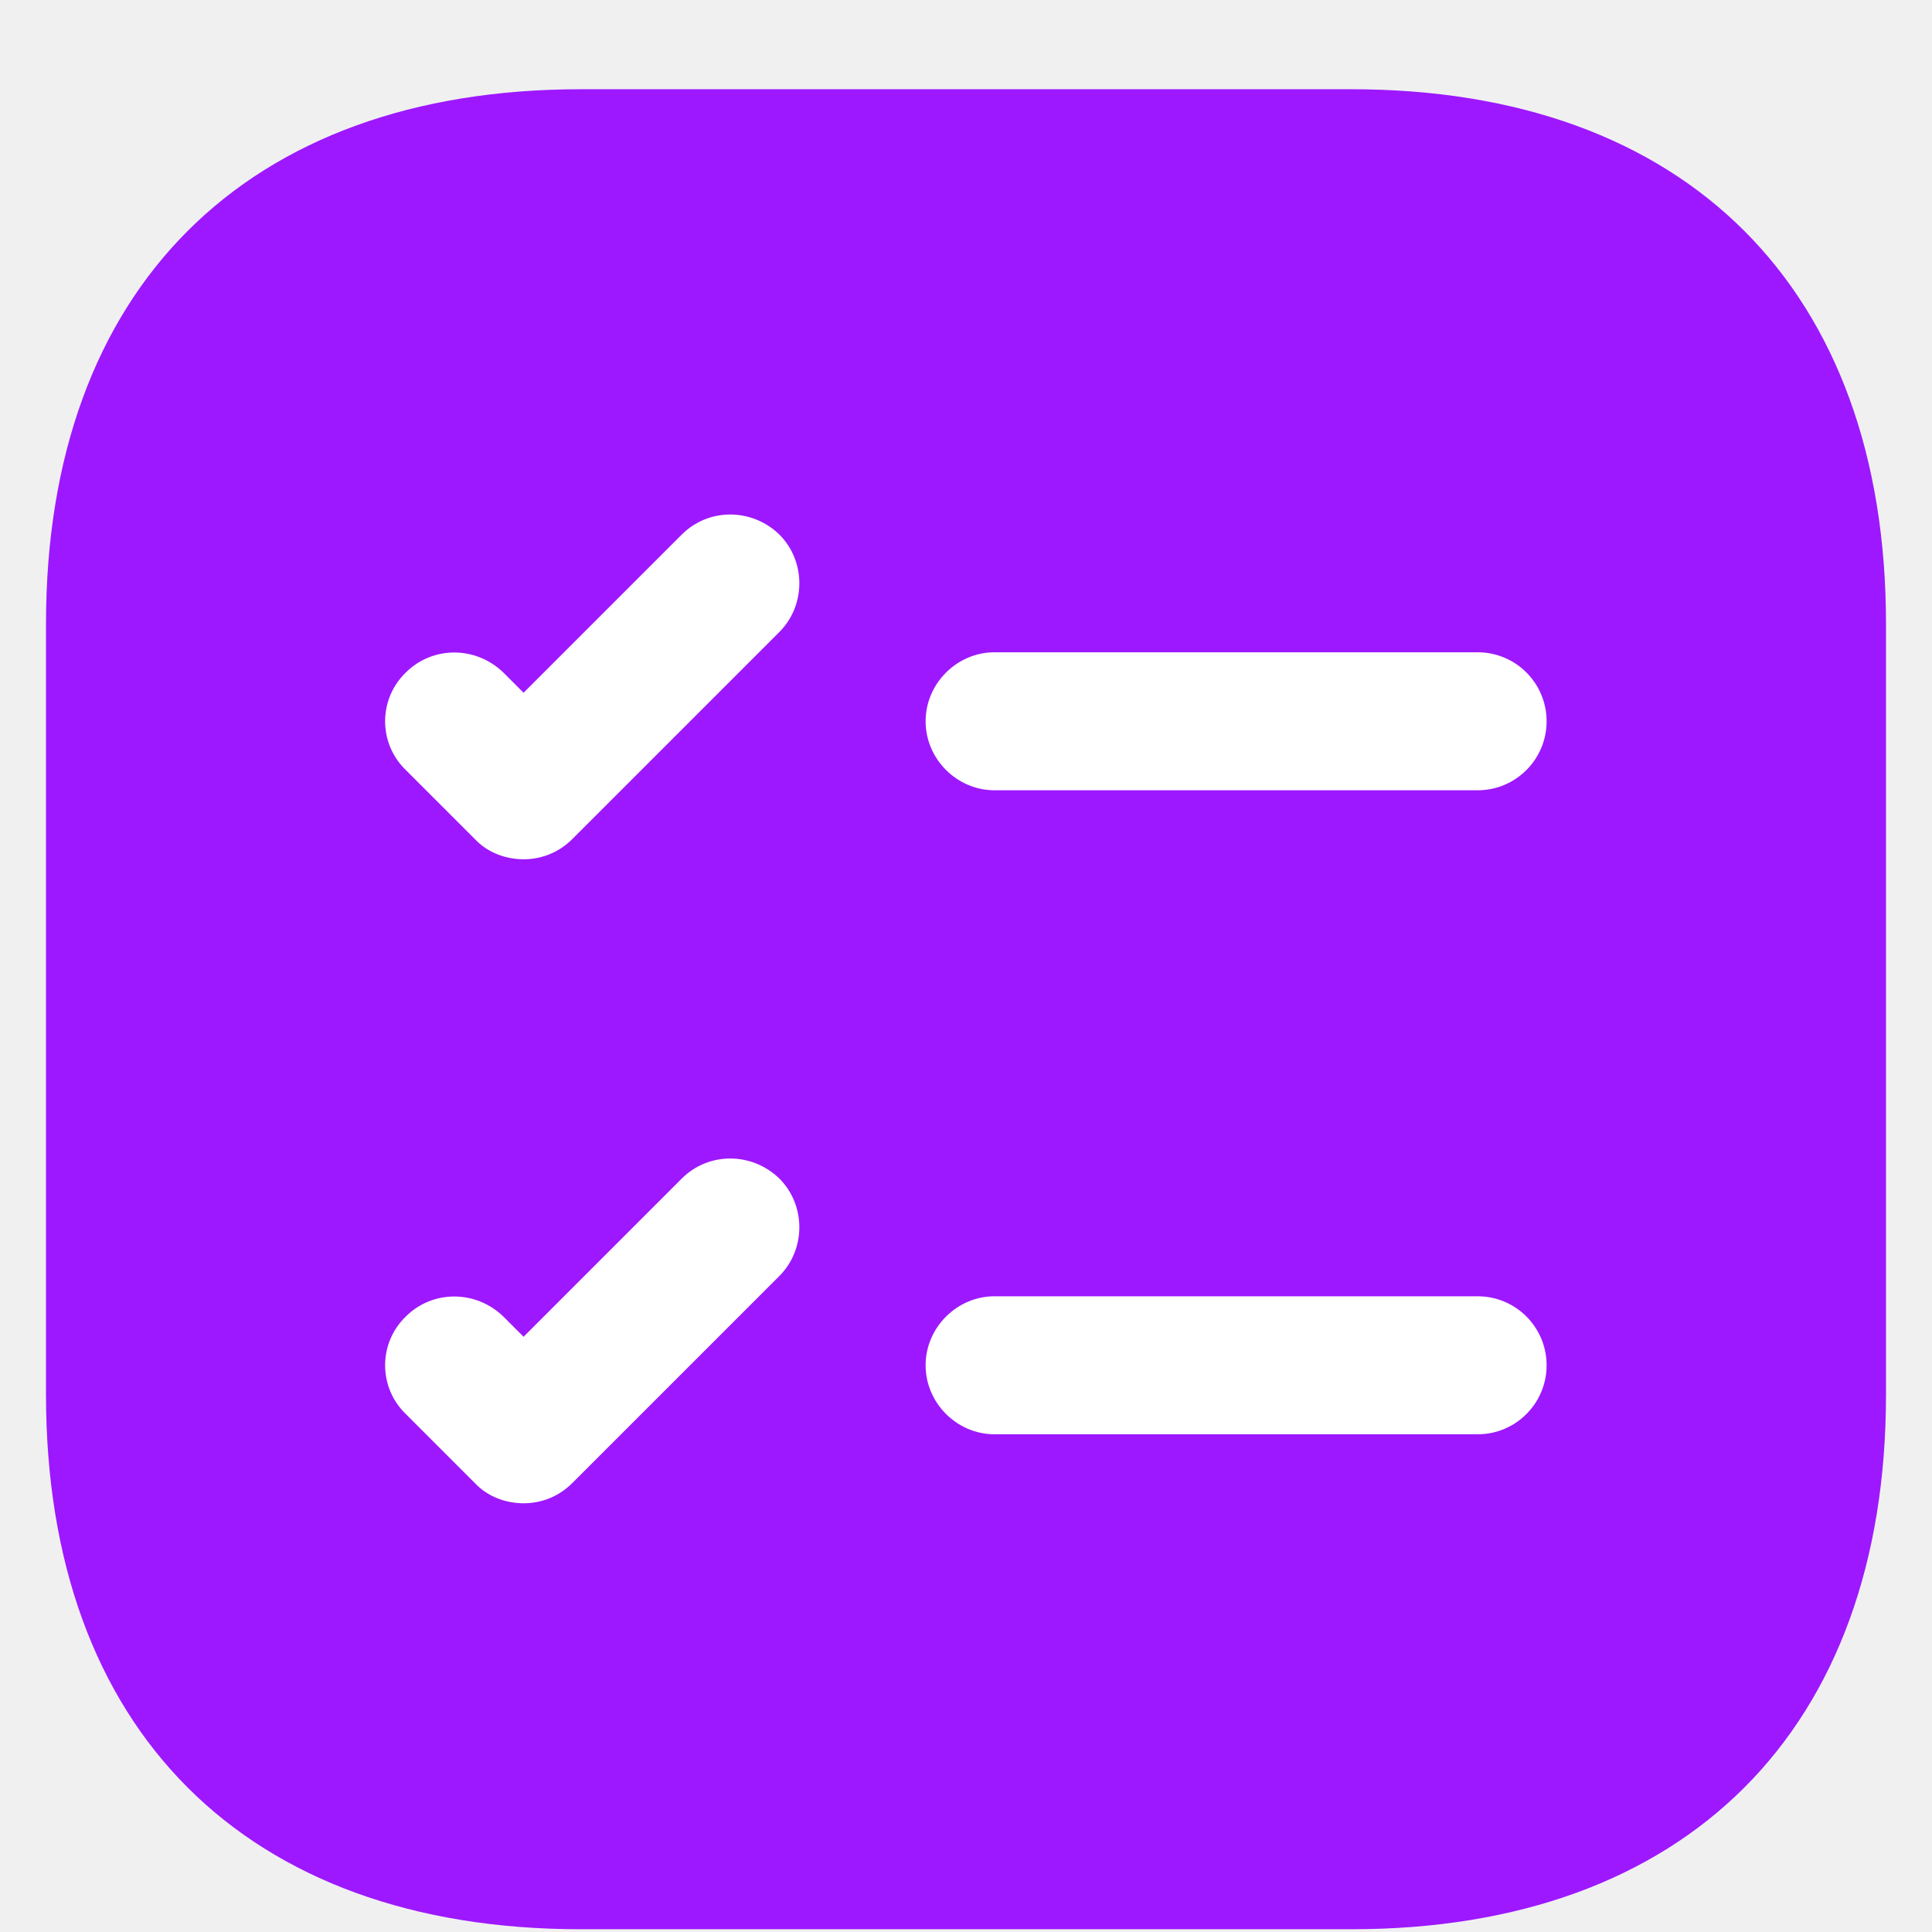
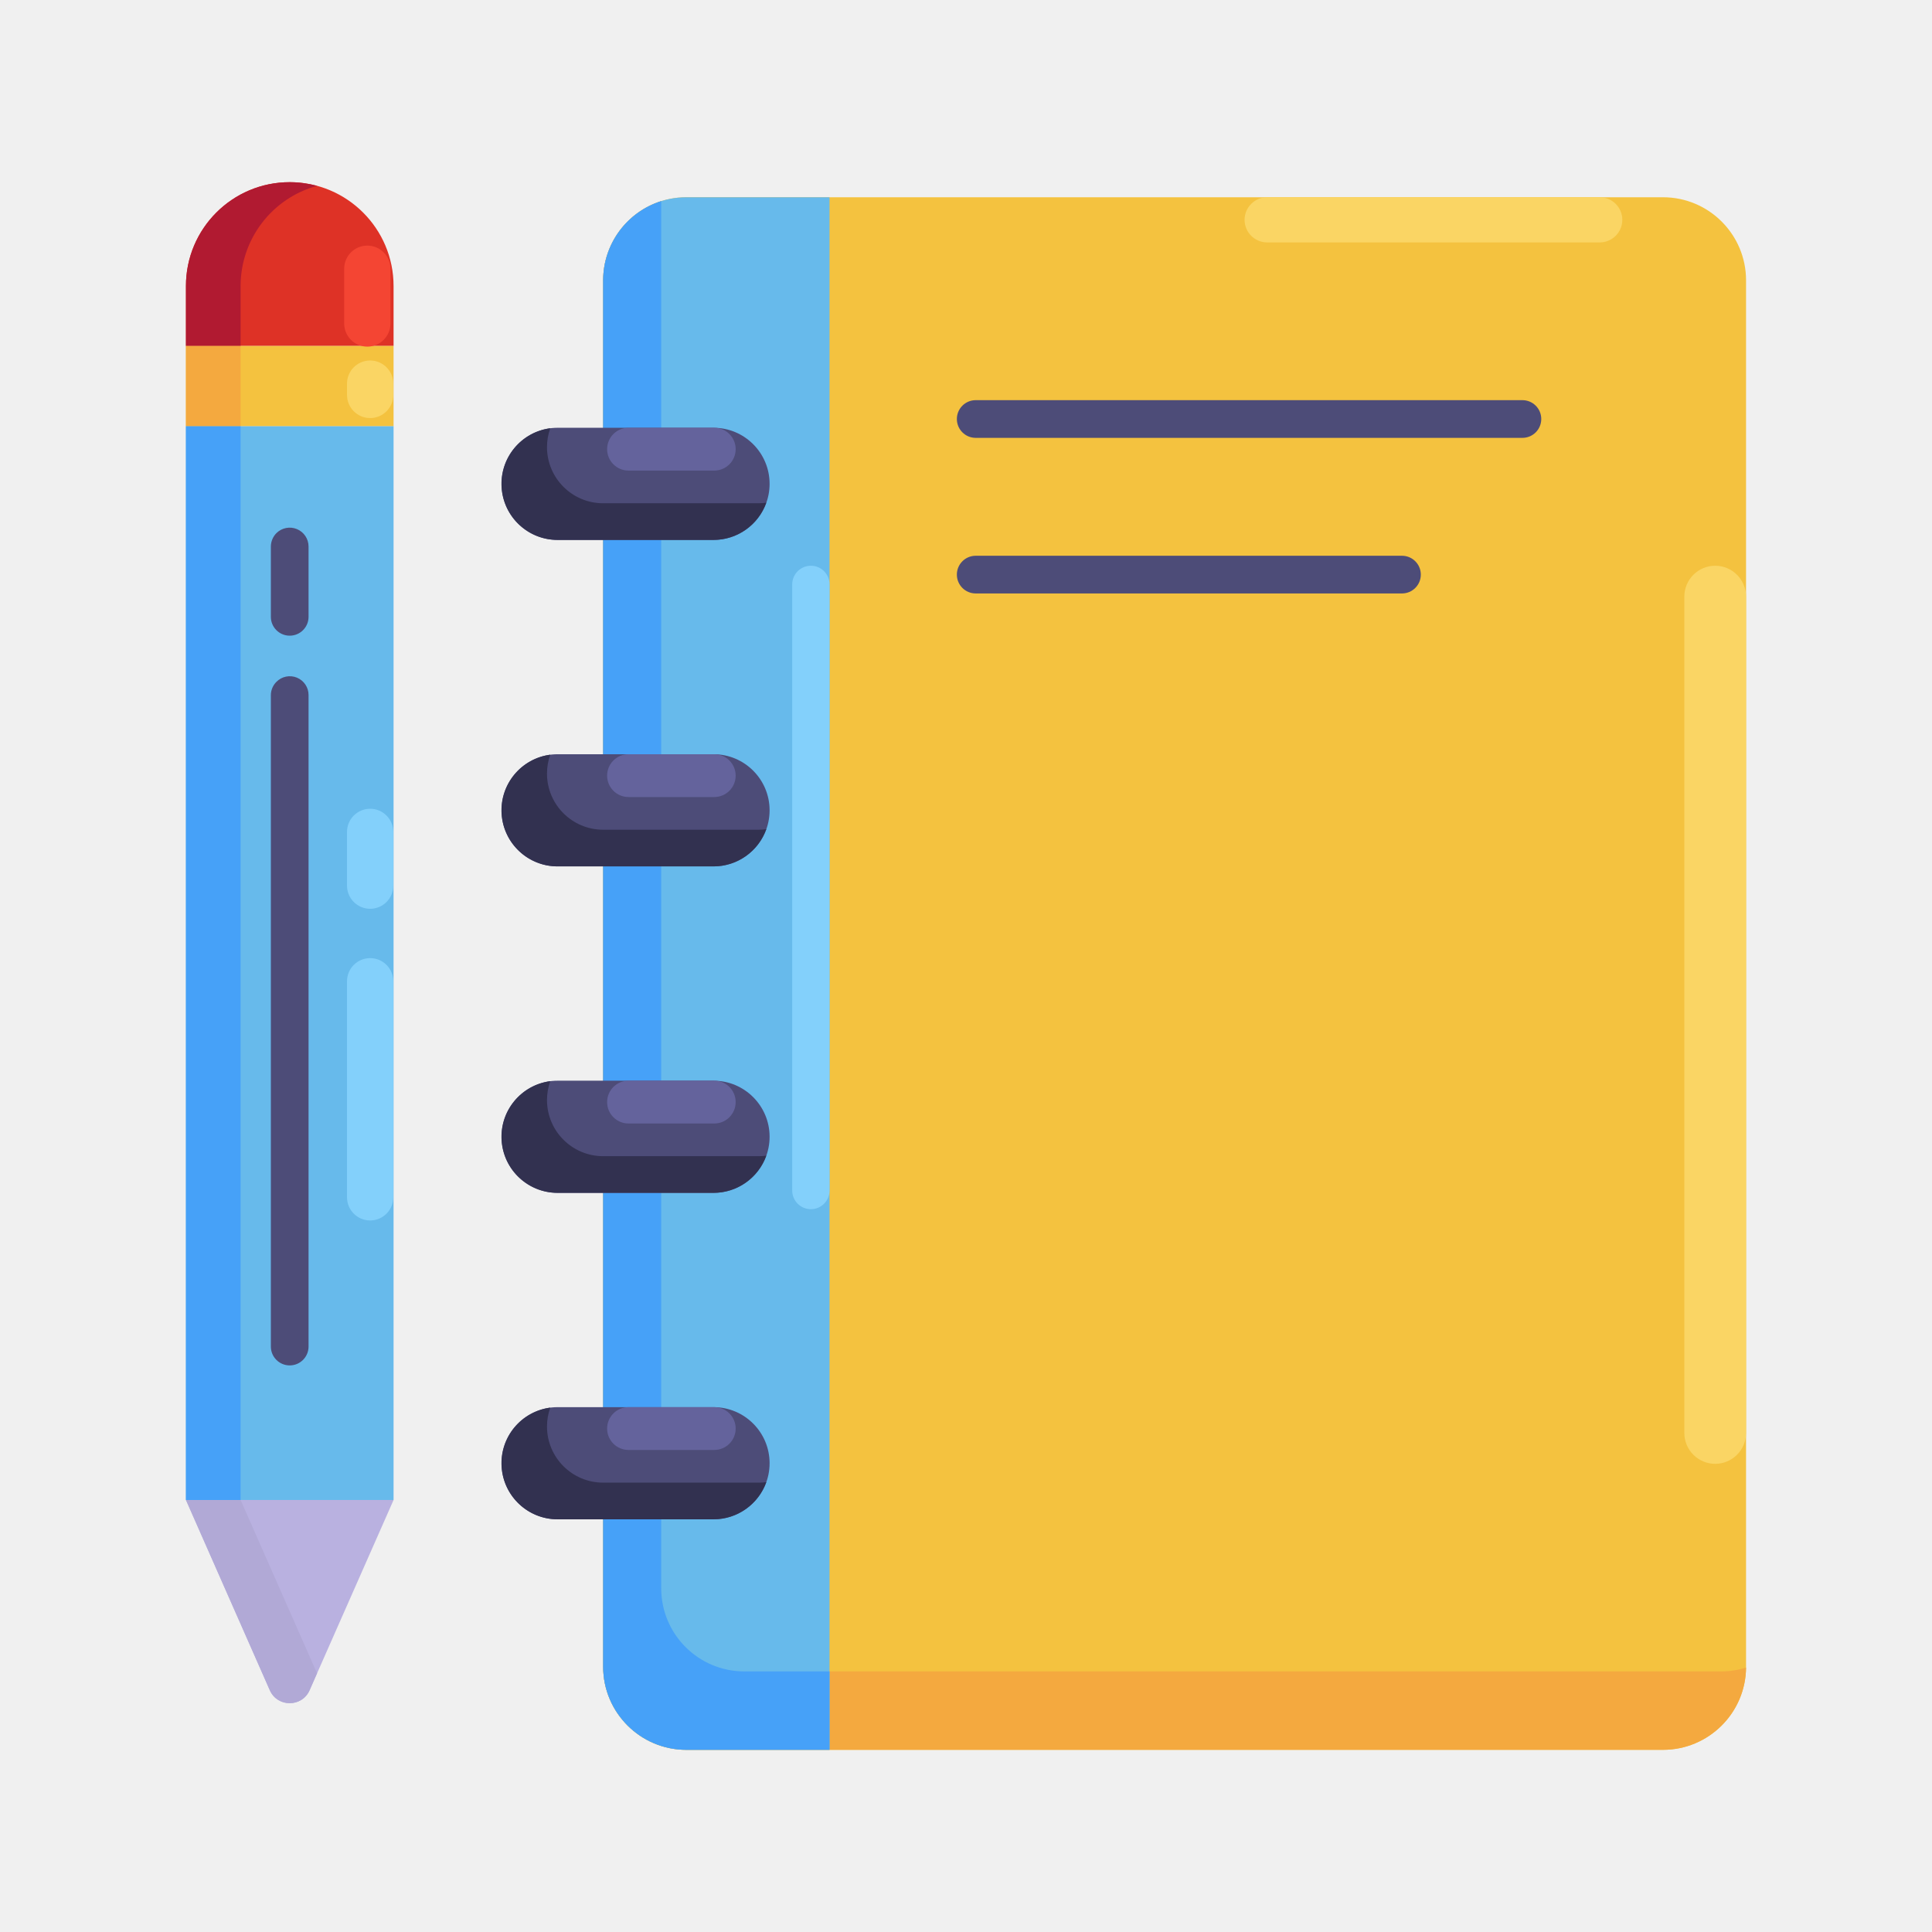
- <svg xmlns="http://www.w3.org/2000/svg" width="800px" height="800px" viewBox="-0.5 0 21 21" fill="none">
-   <path opacity="0.9" d="M14.19 0.97H5.81C2.17 0.97 0 3.14 0 6.78V15.16C0 18.8 2.17 20.97 5.81 20.97H14.19C17.83 20.97 20 18.8 20 15.16V6.78C20 3.14 17.83 0.97 14.19 0.97Z" fill="#9400FF" />
-   <path d="M16.311 7.84C16.311 8.25 15.98 8.59 15.56 8.59H10.31C9.901 8.59 9.561 8.25 9.561 7.84C9.561 7.43 9.901 7.09 10.31 7.09H15.56C15.98 7.09 16.311 7.43 16.311 7.84Z" fill="#ffffff" />
-   <path d="M7.971 6.87L5.721 9.12C5.571 9.27 5.381 9.34 5.191 9.34C5.001 9.34 4.801 9.27 4.661 9.12L3.911 8.37C3.611 8.08 3.611 7.6 3.911 7.31C4.201 7.02 4.671 7.02 4.971 7.31L5.191 7.53L6.911 5.81C7.201 5.52 7.671 5.52 7.971 5.81C8.261 6.1 8.261 6.58 7.971 6.87Z" fill="#ffffff" />
-   <path d="M16.311 14.84C16.311 15.25 15.98 15.59 15.56 15.59H10.31C9.901 15.59 9.561 15.25 9.561 14.84C9.561 14.43 9.901 14.09 10.31 14.09H15.56C15.98 14.09 16.311 14.43 16.311 14.84Z" fill="#ffffff" />
-   <path d="M7.971 13.87L5.721 16.12C5.571 16.27 5.381 16.34 5.191 16.34C5.001 16.34 4.801 16.27 4.661 16.12L3.911 15.37C3.611 15.08 3.611 14.6 3.911 14.31C4.201 14.02 4.671 14.02 4.971 14.31L5.191 14.53L6.911 12.81C7.201 12.52 7.671 12.52 7.971 12.81C8.261 13.1 8.261 13.58 7.971 13.87Z" fill="#ffffff" />
+ <svg xmlns="http://www.w3.org/2000/svg" width="800px" height="800px" viewBox="0 0 2050 2050" data-name="Layer 2" id="Layer_2">
+   <defs>
+     <style>.cls-1{fill:#f4c23f;}.cls-2{fill:#f4a93f;}.cls-3{fill:#67baeb;}.cls-4{fill:#46a1f8;}.cls-5{fill:#4d4c78;}.cls-6{fill:#323150;}.cls-7{fill:#de3226;}.cls-8{fill:#231f20;}.cls-9{fill:#b9b1e0;}.cls-10{fill:#b11a31;}.cls-11{fill:#b1a9d6;}.cls-12{fill:#83d0fb;}.cls-13{fill:#fad564;}.cls-14{fill:#f44533;}.cls-15{fill:#64639c;}</style>
+   </defs>
+   <rect class="cls-1" height="1647.4" rx="88.2" ry="88.2" width="1212.7" x="640" y="209.3" />
+   <path class="cls-2" d="M1826,1773.5H789.8a88.2,88.2,0,0,1-88.2-88.2V213.4A88.3,88.3,0,0,0,640,297.5V1768.4a88.3,88.3,0,0,0,88.3,88.3H1764.5a88.2,88.2,0,0,0,88.2-87.3A87.2,87.2,0,0,1,1826,1773.5Z" />
+   <path class="cls-3" d="M880.2,209.3H728.3A88.2,88.2,0,0,0,640,297.5V1768.4a88.3,88.3,0,0,0,88.3,88.3H880.2Z" />
+   <path class="cls-4" d="M789.8,1773.5a88.2,88.2,0,0,1-88.2-88.2V213.4A88.3,88.3,0,0,0,640,297.5V1768.4a88.3,88.3,0,0,0,88.3,88.3H880.2v-83.2Z" />
+   <path class="cls-5" d="M757.1,572.9H591.7a59.5,59.5,0,0,1,0-119H757.1a59.5,59.5,0,0,1,0,119Z" />
+   <path class="cls-5" d="M757.1,919.3H591.7a59.5,59.5,0,0,1,0-119H757.1a59.5,59.5,0,1,1,0,119Z" />
+   <path class="cls-5" d="M757.1,1265.7H591.7a59.5,59.5,0,0,1,0-119H757.1a59.5,59.5,0,1,1,0,119Z" />
+   <path class="cls-5" d="M757.1,1612.1H591.7a59.5,59.5,0,0,1,0-119H757.1a59.5,59.5,0,0,1,0,119Z" />
+   <path class="cls-6" d="M805.3,534H639.9a59.6,59.6,0,0,1-59.5-59.5,58.2,58.2,0,0,1,3.5-20.1,59.5,59.5,0,0,0,7.8,118.5H757.1a59.5,59.5,0,0,0,56-39.5A50.3,50.3,0,0,1,805.3,534Z" />
+   <path class="cls-6" d="M805.3,880.4H639.9a59.6,59.6,0,0,1-59.5-59.5,58.2,58.2,0,0,1,3.5-20.1,59.5,59.5,0,0,0,7.8,118.5H757.1a59.5,59.5,0,0,0,56-39.5A50.3,50.3,0,0,1,805.3,880.4Z" />
+   <path class="cls-6" d="M805.3,1226.8H639.9a59.6,59.6,0,0,1-59.5-59.5,58.6,58.6,0,0,1,3.5-20.1,59.5,59.5,0,0,0,7.8,118.5H757.1a59.6,59.6,0,0,0,56-39.4A66.6,66.6,0,0,1,805.3,1226.8Z" />
+   <path class="cls-6" d="M805.3,1573.2H639.9a59.6,59.6,0,0,1-59.5-59.5,58.6,58.6,0,0,1,3.5-20.1,59.5,59.5,0,0,0,7.8,118.5H757.1a59.6,59.6,0,0,0,56-39.4A66.6,66.6,0,0,1,805.3,1573.2Z" />
+   <path class="cls-5" d="M1615.4,464.6H1035.3a20,20,0,0,1,0-40h580.1a20,20,0,0,1,0,40Z" />
+   <path class="cls-5" d="M1487.6,629.7H1035.3a20,20,0,0,1,0-40h452.3a20,20,0,0,1,0,40Z" />
+   <polygon class="cls-3" points="197.3 442.9 197.3 1591.6 417.6 1591.6 417.6 452.1 197.3 452.1 197.3 442.9" />
+   <path class="cls-7" d="M417.6,303.5A110.2,110.2,0,0,0,307.4,193.3h0A110.1,110.1,0,0,0,197.3,303.5v63.6H417.6Z" />
+   <rect class="cls-8" height="84.93" x="417.6" y="367.1" />
+   <polygon class="cls-8" points="197.3 442.9 197.3 367.1 197.3 367.1 197.3 442.9" />
+   <polygon class="cls-1" points="197.3 452.1 417.6 452.1 417.6 367.1 197.3 367.1 197.3 442.9 197.3 452.1" />
+   <path class="cls-9" d="M197.3,1591.6H417.6l-89.1,201.9c-8.1,18.3-34.1,18.3-42.2,0Z" />
+   <polygon class="cls-4" points="197.3 1591.6 255.3 1591.6 255.3 452.1 197.3 452.1 197.3 442.9 197.3 1591.6" />
+   <path class="cls-10" d="M417.6,367.1H255.3V303.5a110.2,110.2,0,0,1,81.1-106.3,110.3,110.3,0,0,0-29-3.9h0A110.1,110.1,0,0,0,197.3,303.5v63.6Z" />
+   <polygon class="cls-2" points="255.3 452.1 255.3 442.9 255.3 367.1 197.3 367.1 197.3 442.9 197.3 452.1 255.3 452.1" />
+   <path class="cls-11" d="M328.5,1793.5l7.9-18-81.1-183.9h-58l89,201.9C294.4,1811.8,320.4,1811.8,328.5,1793.5Z" />
+   <path class="cls-5" d="M293.3,723.5a19.9,19.9,0,0,1,34.1,14.1v691.2a20,20,0,0,1-40,0V737.6A20,20,0,0,1,293.3,723.5Z" />
+   <path class="cls-5" d="M293.3,565.7a20,20,0,0,1,34.1,14.2v74.6a20,20,0,0,1-40,0V579.9A20.4,20.4,0,0,1,293.3,565.7Z" />
+   <rect class="cls-12" height="278.37" rx="24.6" ry="24.6" transform="translate(785.4 2311.6) rotate(-180)" width="49.1" x="368.1" y="1016.6" />
+   <rect class="cls-12" height="106.15" rx="24.6" ry="24.6" transform="translate(785.4 1822.4) rotate(-180)" width="49.1" x="368.1" y="858.1" />
+   <rect class="cls-13" height="61.1" rx="24.6" ry="24.6" transform="translate(785.4 826.1) rotate(-180)" width="49.1" x="368.1" y="382.5" />
+   <rect class="cls-14" height="107.2" rx="24.6" ry="24.6" transform="translate(779.4 628.4) rotate(-180)" width="49.1" x="365.1" y="260.6" />
+   <rect class="cls-12" height="682.74" rx="19.8" ry="19.8" width="39.6" x="840.6" y="600.3" />
+   <rect class="cls-15" height="45.42" rx="22.7" ry="22.7" width="136.4" x="644.2" y="453.9" />
+   <rect class="cls-15" height="45.42" rx="22.7" ry="22.7" width="136.4" x="644.2" y="800.3" />
+   <rect class="cls-15" height="45.42" rx="22.7" ry="22.7" width="136.4" x="644.2" y="1146.7" />
+   <rect class="cls-15" height="45.42" rx="22.7" ry="22.7" width="136.4" x="644.2" y="1493.1" />
+   <rect class="cls-13" height="952.93" rx="32.8" ry="32.8" width="65.5" x="1787.2" y="600.3" />
+   <rect class="cls-13" height="47.93" rx="24" ry="24" width="400.8" x="1320.6" y="209.3" />
</svg>
